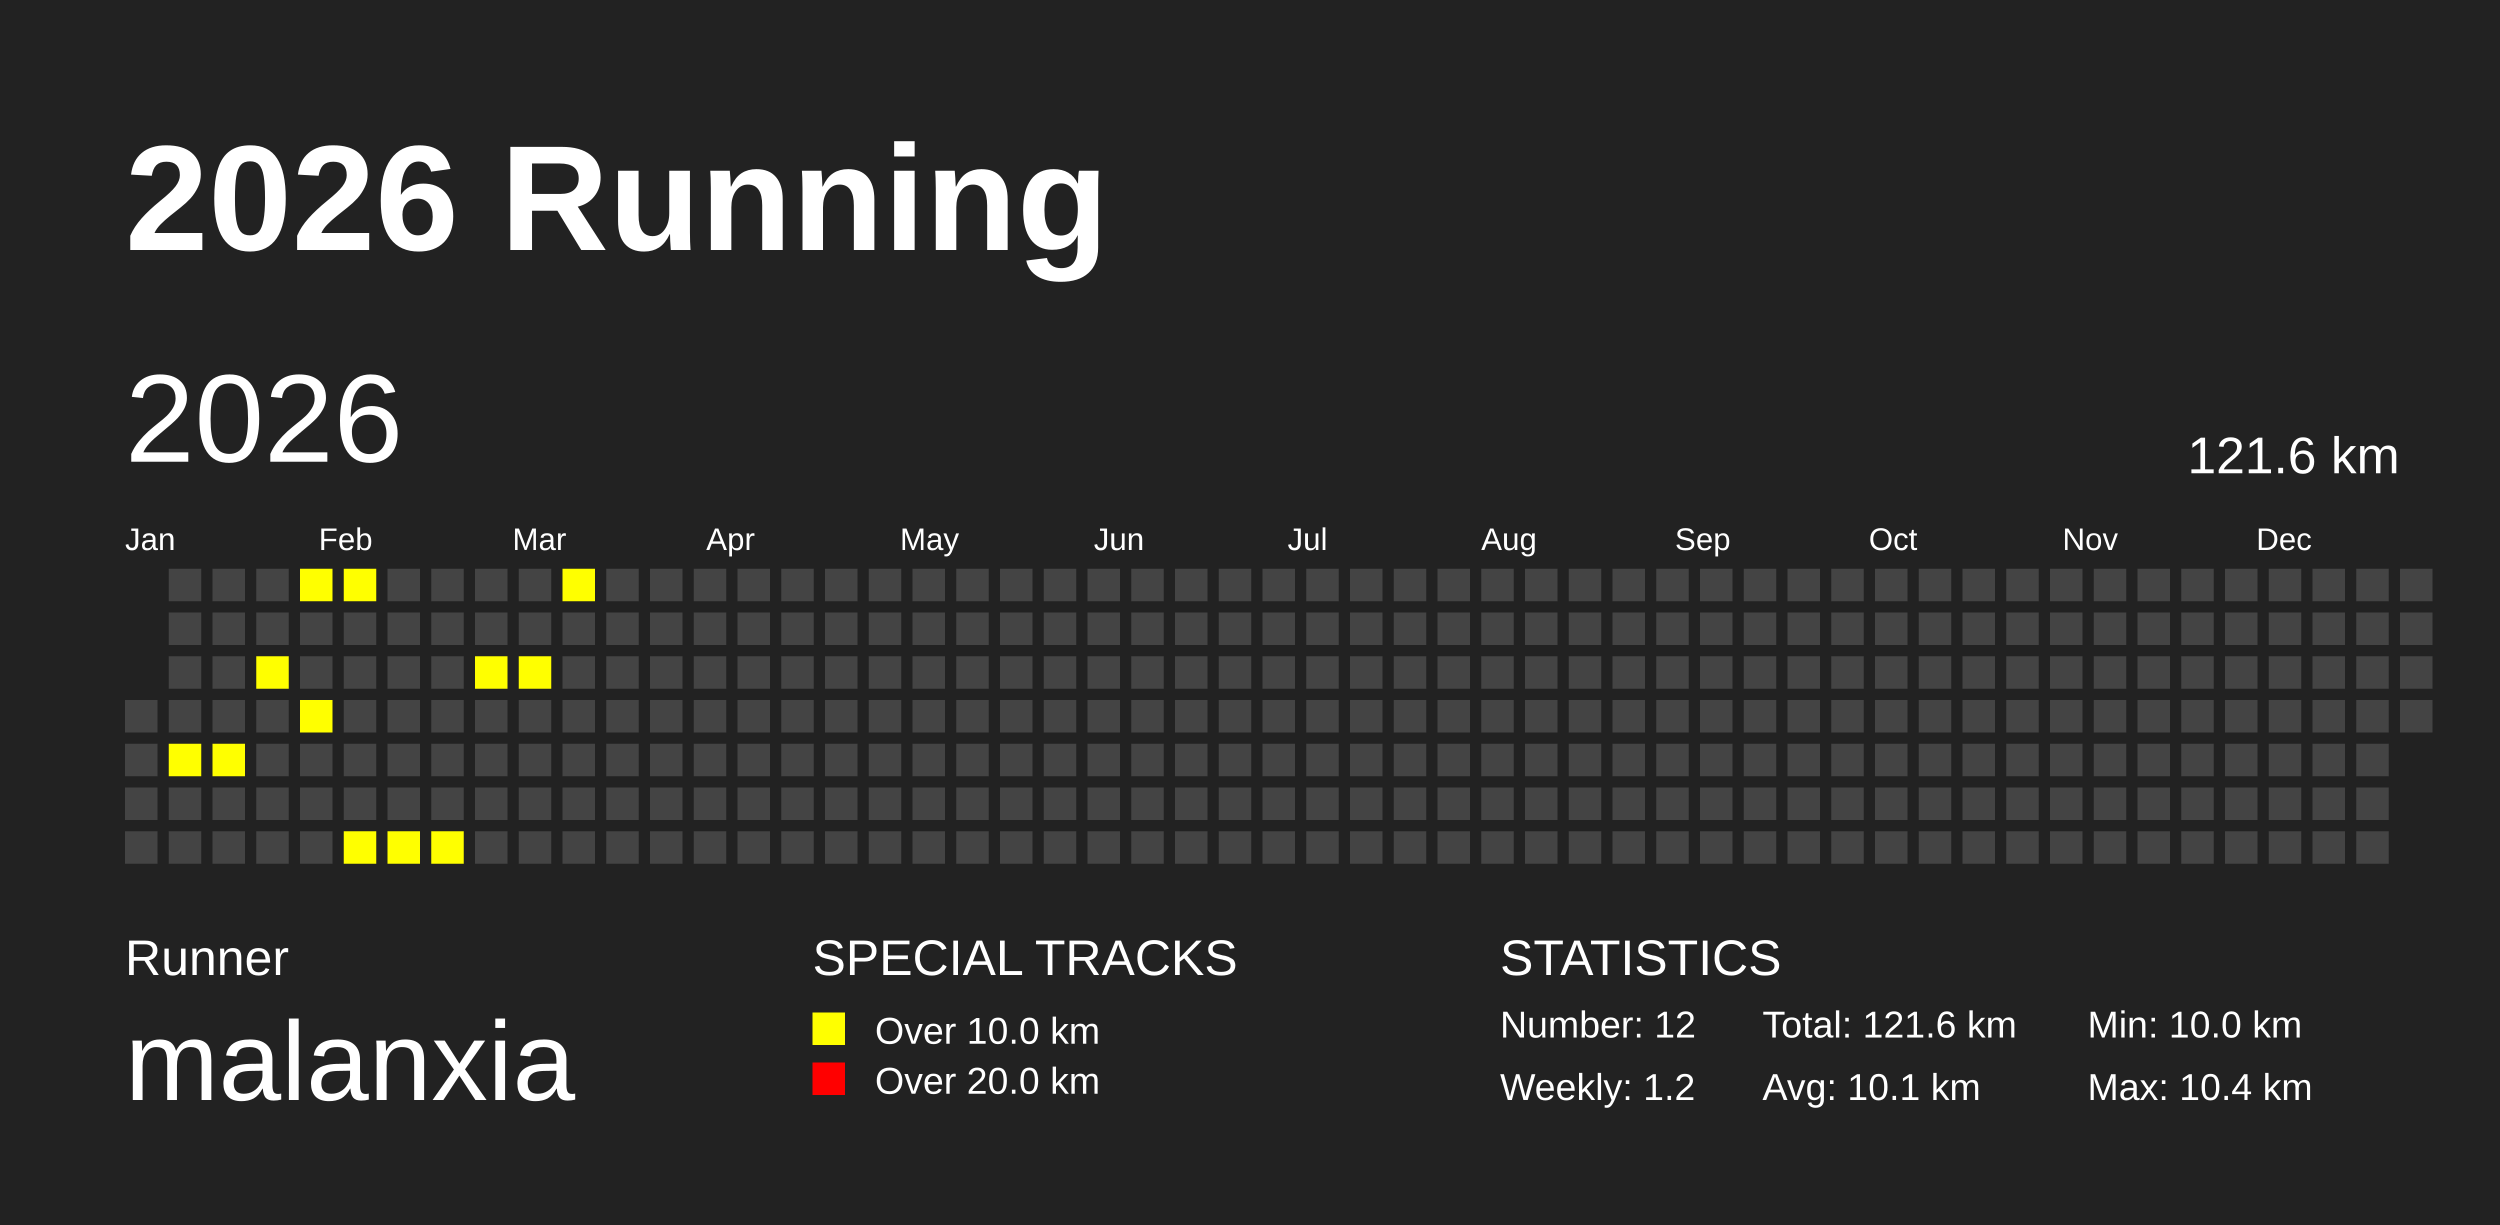
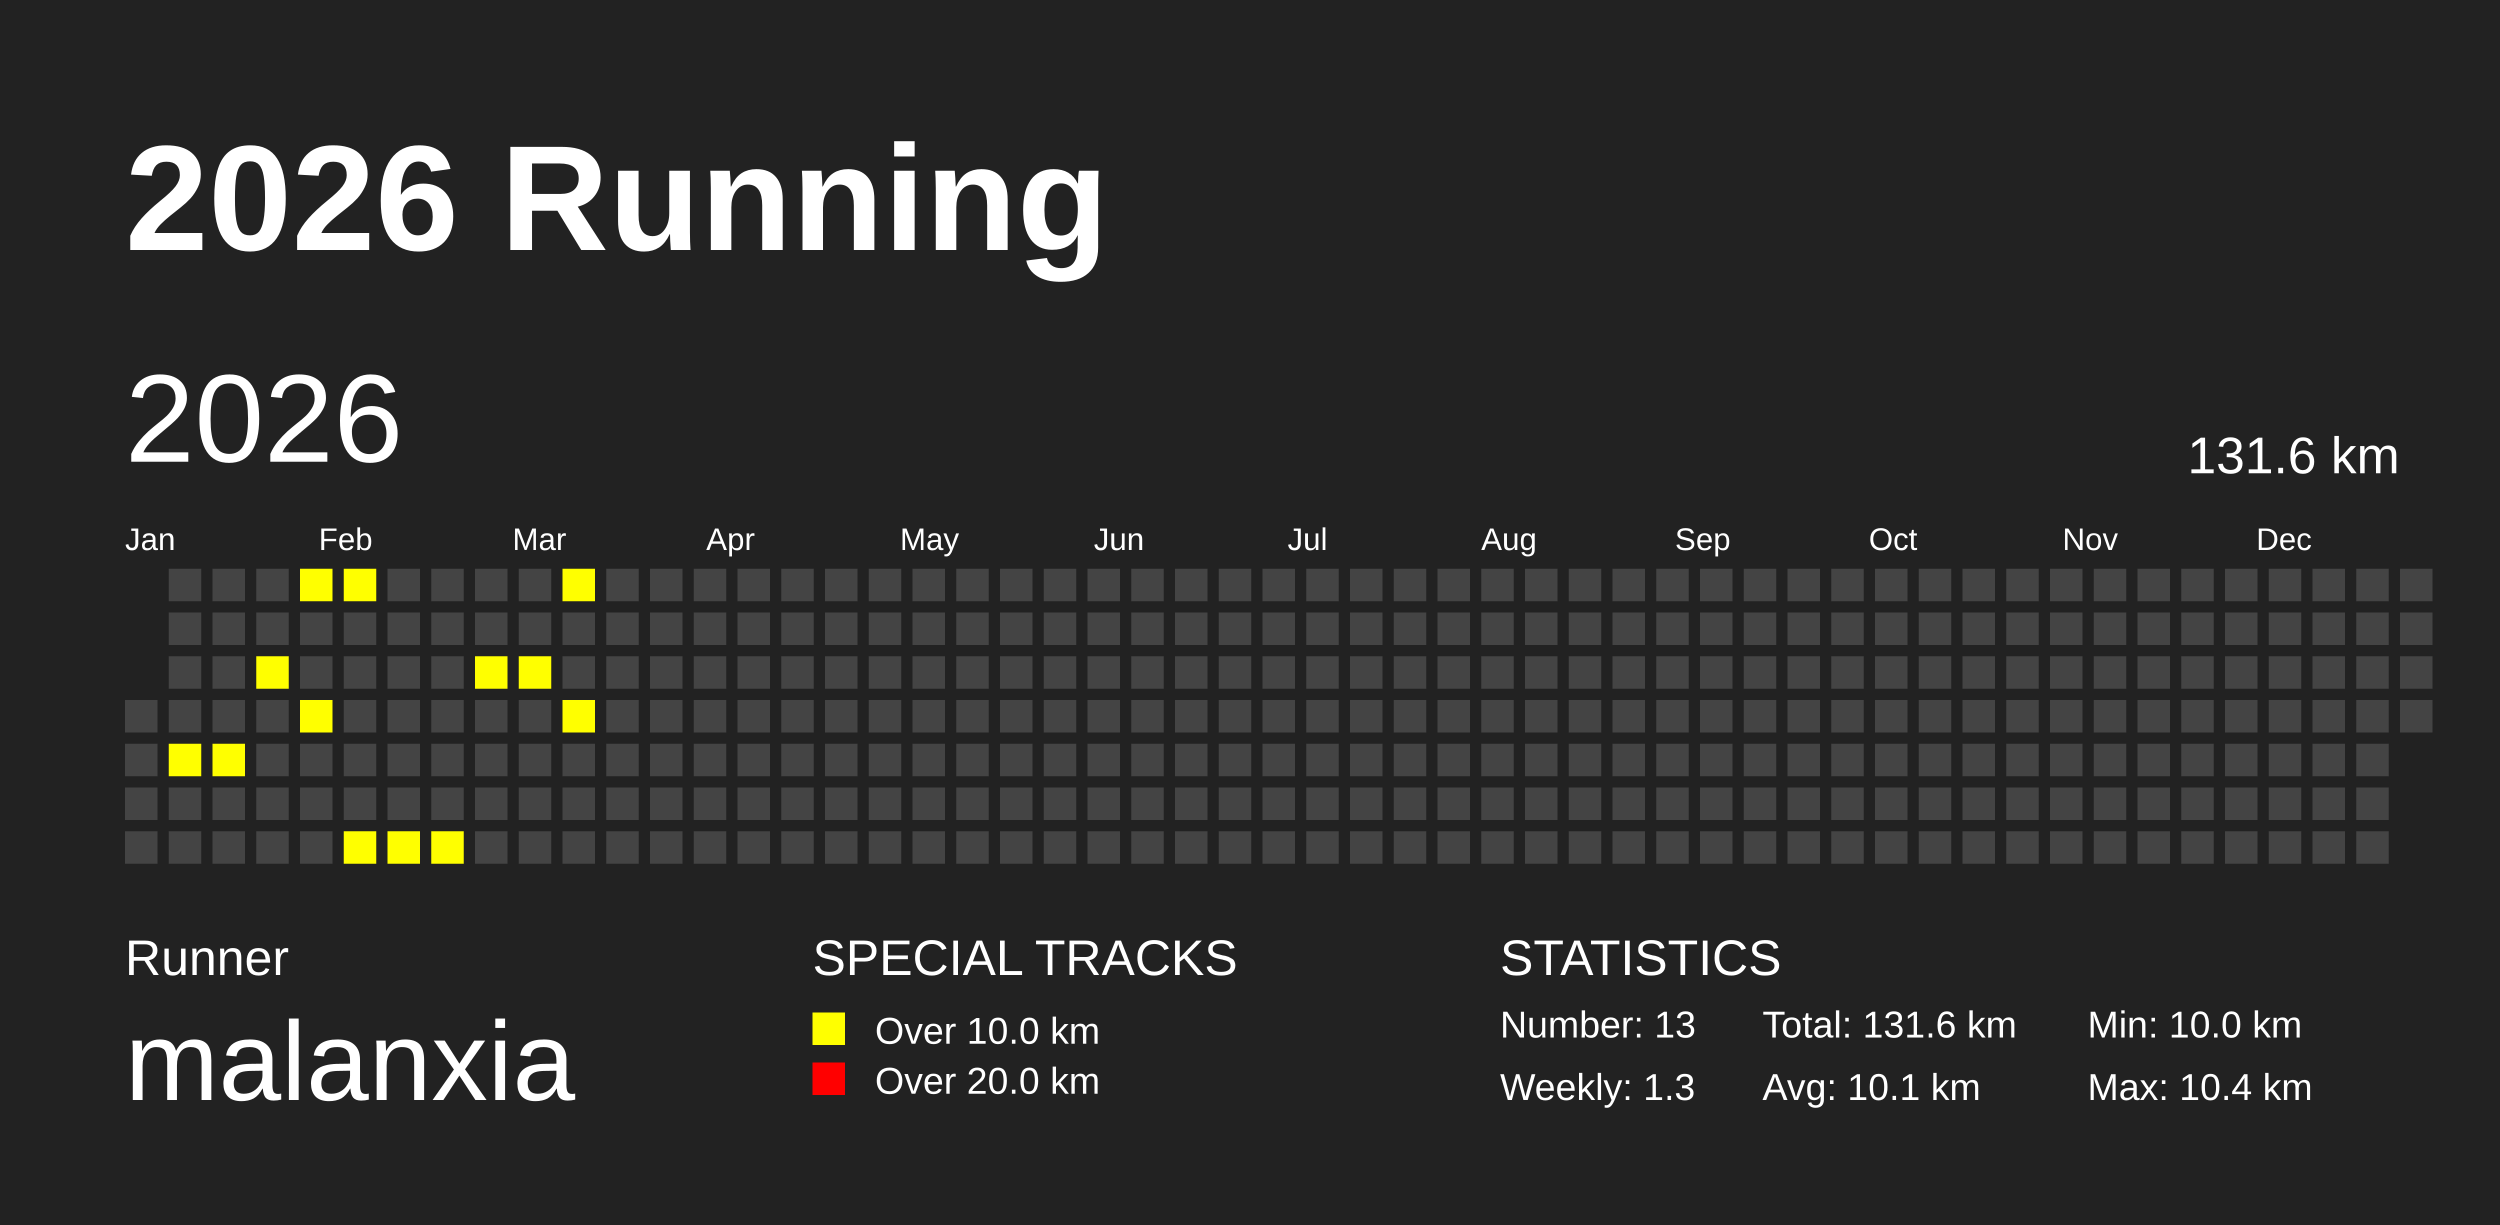
<svg xmlns="http://www.w3.org/2000/svg" baseProfile="full" height="98mm" version="1.1" viewBox="0,0,200,98" width="200mm">
  <defs />
  <rect fill="#222222" height="98" width="200" x="0" y="0" />
  <text fill="#FFFFFF" style="font-size:12px; font-family:Arial; font-weight:bold;" x="10" y="20">2026 Running</text>
  <text fill="#FFFFFF" style="font-size:4px; font-family:Arial" x="10" y="78">Runner</text>
  <text fill="#FFFFFF" style="font-size:9px; font-family:Arial" x="10" y="88">malanxia</text>
  <text fill="#FFFFFF" style="font-size:4px; font-family:Arial" x="65" y="78">SPECIAL TRACKS</text>
  <rect fill="yellow" height="2.6" width="2.6" x="65" y="81" />
  <text fill="#FFFFFF" style="font-size:3px; font-family:Arial" x="70" y="83.5">Over 10.0 km</text>
  <rect fill="red" height="2.6" width="2.6" x="65" y="85" />
  <text fill="#FFFFFF" style="font-size:3px; font-family:Arial" x="70" y="87.5">Over 20.0 km</text>
  <text fill="#FFFFFF" style="font-size:4px; font-family:Arial" x="120" y="78">STATISTICS</text>
-   <text fill="#FFFFFF" style="font-size:3px; font-family:Arial" x="120" y="83">Number: 12</text>
-   <text fill="#FFFFFF" style="font-size:3px; font-family:Arial" x="120" y="88">Weekly: 1.2</text>
-   <text fill="#FFFFFF" style="font-size:3px; font-family:Arial" x="141" y="83">Total: 121.6 km</text>
+   <text fill="#FFFFFF" style="font-size:3px; font-family:Arial" x="120" y="83">Number: 13</text>
+   <text fill="#FFFFFF" style="font-size:3px; font-family:Arial" x="120" y="88">Weekly: 1.3</text>
+   <text fill="#FFFFFF" style="font-size:3px; font-family:Arial" x="141" y="83">Total: 131.6 km</text>
  <text fill="#FFFFFF" style="font-size:3px; font-family:Arial" x="141" y="88">Avg: 10.1 km</text>
  <text fill="#FFFFFF" style="font-size:3px; font-family:Arial" x="167" y="83">Min: 10.0 km</text>
  <text fill="#FFFFFF" style="font-size:3px; font-family:Arial" x="167" y="88">Max: 10.4 km</text>
  <text dominant-baseline="hanging" fill="#FFFFFF" style="font-size:10.0px; font-family:Arial;" x="10" y="30">2026</text>
-   <text dominant-baseline="hanging" fill="#FFFFFF" style="font-size:4.125px; font-family:Arial;" x="175" y="35">121.6 km</text>
+   <text dominant-baseline="hanging" fill="#FFFFFF" style="font-size:4.125px; font-family:Arial;" x="175" y="35">131.6 km</text>
  <text fill="#FFFFFF" style="font-size:2.5px; font-family:Arial" x="10.0" y="44">Jan</text>
  <text fill="#FFFFFF" style="font-size:2.5px; font-family:Arial" x="25.5" y="44">Feb</text>
  <text fill="#FFFFFF" style="font-size:2.5px; font-family:Arial" x="41.0" y="44">Mar</text>
  <text fill="#FFFFFF" style="font-size:2.5px; font-family:Arial" x="56.5" y="44">Apr</text>
  <text fill="#FFFFFF" style="font-size:2.5px; font-family:Arial" x="72.0" y="44">May</text>
  <text fill="#FFFFFF" style="font-size:2.5px; font-family:Arial" x="87.5" y="44">Jun</text>
  <text fill="#FFFFFF" style="font-size:2.5px; font-family:Arial" x="103.0" y="44">Jul</text>
  <text fill="#FFFFFF" style="font-size:2.5px; font-family:Arial" x="118.5" y="44">Aug</text>
  <text fill="#FFFFFF" style="font-size:2.5px; font-family:Arial" x="134.0" y="44">Sep</text>
  <text fill="#FFFFFF" style="font-size:2.5px; font-family:Arial" x="149.5" y="44">Oct</text>
  <text fill="#FFFFFF" style="font-size:2.5px; font-family:Arial" x="165.0" y="44">Nov</text>
  <text fill="#FFFFFF" style="font-size:2.5px; font-family:Arial" x="180.5" y="44">Dec</text>
  <rect fill="#444444" height="2.6" width="2.6" x="10.0" y="56.0" />
  <rect fill="#444444" height="2.6" width="2.6" x="10.0" y="59.5" />
  <rect fill="#444444" height="2.6" width="2.6" x="10.0" y="63.0" />
  <rect fill="#444444" height="2.6" width="2.6" x="10.0" y="66.5" />
  <rect fill="#444444" height="2.6" width="2.6" x="13.5" y="45.5" />
  <rect fill="#444444" height="2.6" width="2.6" x="13.5" y="49.0" />
  <rect fill="#444444" height="2.6" width="2.6" x="13.5" y="52.5" />
  <rect fill="#444444" height="2.6" width="2.6" x="13.5" y="56.0" />
  <rect fill="yellow" height="2.6" width="2.6" x="13.5" y="59.5" />
  <rect fill="#444444" height="2.6" width="2.6" x="13.5" y="63.0" />
  <rect fill="#444444" height="2.6" width="2.6" x="13.5" y="66.5" />
  <rect fill="#444444" height="2.6" width="2.6" x="17.0" y="45.5" />
  <rect fill="#444444" height="2.6" width="2.6" x="17.0" y="49.0" />
  <rect fill="#444444" height="2.6" width="2.6" x="17.0" y="52.5" />
  <rect fill="#444444" height="2.6" width="2.6" x="17.0" y="56.0" />
  <rect fill="yellow" height="2.6" width="2.6" x="17.0" y="59.5" />
  <rect fill="#444444" height="2.6" width="2.6" x="17.0" y="63.0" />
  <rect fill="#444444" height="2.6" width="2.6" x="17.0" y="66.5" />
  <rect fill="#444444" height="2.6" width="2.6" x="20.5" y="45.5" />
  <rect fill="#444444" height="2.6" width="2.6" x="20.5" y="49.0" />
  <rect fill="yellow" height="2.6" width="2.6" x="20.5" y="52.5" />
  <rect fill="#444444" height="2.6" width="2.6" x="20.5" y="56.0" />
  <rect fill="#444444" height="2.6" width="2.6" x="20.5" y="59.5" />
  <rect fill="#444444" height="2.6" width="2.6" x="20.5" y="63.0" />
  <rect fill="#444444" height="2.6" width="2.6" x="20.5" y="66.5" />
  <rect fill="yellow" height="2.6" width="2.6" x="24.0" y="45.5" />
  <rect fill="#444444" height="2.6" width="2.6" x="24.0" y="49.0" />
  <rect fill="#444444" height="2.6" width="2.6" x="24.0" y="52.5" />
  <rect fill="yellow" height="2.6" width="2.6" x="24.0" y="56.0" />
  <rect fill="#444444" height="2.6" width="2.6" x="24.0" y="59.5" />
  <rect fill="#444444" height="2.6" width="2.6" x="24.0" y="63.0" />
  <rect fill="#444444" height="2.6" width="2.6" x="24.0" y="66.5" />
  <rect fill="yellow" height="2.6" width="2.6" x="27.5" y="45.5" />
  <rect fill="#444444" height="2.6" width="2.6" x="27.5" y="49.0" />
  <rect fill="#444444" height="2.6" width="2.6" x="27.5" y="52.5" />
  <rect fill="#444444" height="2.6" width="2.6" x="27.5" y="56.0" />
  <rect fill="#444444" height="2.6" width="2.6" x="27.5" y="59.5" />
  <rect fill="#444444" height="2.6" width="2.6" x="27.5" y="63.0" />
  <rect fill="yellow" height="2.6" width="2.6" x="27.5" y="66.5" />
  <rect fill="#444444" height="2.6" width="2.6" x="31.0" y="45.5" />
  <rect fill="#444444" height="2.6" width="2.6" x="31.0" y="49.0" />
  <rect fill="#444444" height="2.6" width="2.6" x="31.0" y="52.5" />
  <rect fill="#444444" height="2.6" width="2.6" x="31.0" y="56.0" />
  <rect fill="#444444" height="2.6" width="2.6" x="31.0" y="59.5" />
  <rect fill="#444444" height="2.6" width="2.6" x="31.0" y="63.0" />
  <rect fill="yellow" height="2.6" width="2.6" x="31.0" y="66.5" />
  <rect fill="#444444" height="2.6" width="2.6" x="34.5" y="45.5" />
  <rect fill="#444444" height="2.6" width="2.6" x="34.5" y="49.0" />
  <rect fill="#444444" height="2.6" width="2.6" x="34.5" y="52.5" />
  <rect fill="#444444" height="2.6" width="2.6" x="34.5" y="56.0" />
  <rect fill="#444444" height="2.6" width="2.6" x="34.5" y="59.5" />
  <rect fill="#444444" height="2.6" width="2.6" x="34.5" y="63.0" />
  <rect fill="yellow" height="2.6" width="2.6" x="34.5" y="66.5" />
  <rect fill="#444444" height="2.6" width="2.6" x="38.0" y="45.5" />
  <rect fill="#444444" height="2.6" width="2.6" x="38.0" y="49.0" />
  <rect fill="yellow" height="2.6" width="2.6" x="38.0" y="52.5" />
  <rect fill="#444444" height="2.6" width="2.6" x="38.0" y="56.0" />
  <rect fill="#444444" height="2.6" width="2.6" x="38.0" y="59.5" />
  <rect fill="#444444" height="2.6" width="2.6" x="38.0" y="63.0" />
  <rect fill="#444444" height="2.6" width="2.6" x="38.0" y="66.5" />
  <rect fill="#444444" height="2.6" width="2.6" x="41.5" y="45.5" />
  <rect fill="#444444" height="2.6" width="2.6" x="41.5" y="49.0" />
  <rect fill="yellow" height="2.6" width="2.6" x="41.5" y="52.5" />
  <rect fill="#444444" height="2.6" width="2.6" x="41.5" y="56.0" />
  <rect fill="#444444" height="2.6" width="2.6" x="41.5" y="59.5" />
  <rect fill="#444444" height="2.6" width="2.6" x="41.5" y="63.0" />
  <rect fill="#444444" height="2.6" width="2.6" x="41.5" y="66.5" />
  <rect fill="yellow" height="2.6" width="2.6" x="45.0" y="45.5" />
  <rect fill="#444444" height="2.6" width="2.6" x="45.0" y="49.0" />
  <rect fill="#444444" height="2.6" width="2.6" x="45.0" y="52.5" />
-   <rect fill="#444444" height="2.6" width="2.6" x="45.0" y="56.0" />
+   <rect fill="yellow" height="2.6" width="2.6" x="45.0" y="56.0" />
  <rect fill="#444444" height="2.6" width="2.6" x="45.0" y="59.5" />
  <rect fill="#444444" height="2.6" width="2.6" x="45.0" y="63.0" />
  <rect fill="#444444" height="2.6" width="2.6" x="45.0" y="66.5" />
  <rect fill="#444444" height="2.6" width="2.6" x="48.5" y="45.5" />
  <rect fill="#444444" height="2.6" width="2.6" x="48.5" y="49.0" />
  <rect fill="#444444" height="2.6" width="2.6" x="48.5" y="52.5" />
  <rect fill="#444444" height="2.6" width="2.6" x="48.5" y="56.0" />
  <rect fill="#444444" height="2.6" width="2.6" x="48.5" y="59.5" />
  <rect fill="#444444" height="2.6" width="2.6" x="48.5" y="63.0" />
  <rect fill="#444444" height="2.6" width="2.6" x="48.5" y="66.5" />
  <rect fill="#444444" height="2.6" width="2.6" x="52.0" y="45.5" />
  <rect fill="#444444" height="2.6" width="2.6" x="52.0" y="49.0" />
  <rect fill="#444444" height="2.6" width="2.6" x="52.0" y="52.5" />
  <rect fill="#444444" height="2.6" width="2.6" x="52.0" y="56.0" />
  <rect fill="#444444" height="2.6" width="2.6" x="52.0" y="59.5" />
  <rect fill="#444444" height="2.6" width="2.6" x="52.0" y="63.0" />
  <rect fill="#444444" height="2.6" width="2.6" x="52.0" y="66.5" />
  <rect fill="#444444" height="2.6" width="2.6" x="55.5" y="45.5" />
  <rect fill="#444444" height="2.6" width="2.6" x="55.5" y="49.0" />
  <rect fill="#444444" height="2.6" width="2.6" x="55.5" y="52.5" />
  <rect fill="#444444" height="2.6" width="2.6" x="55.5" y="56.0" />
  <rect fill="#444444" height="2.6" width="2.6" x="55.5" y="59.5" />
  <rect fill="#444444" height="2.6" width="2.6" x="55.5" y="63.0" />
  <rect fill="#444444" height="2.6" width="2.6" x="55.5" y="66.5" />
  <rect fill="#444444" height="2.6" width="2.6" x="59.0" y="45.5" />
  <rect fill="#444444" height="2.6" width="2.6" x="59.0" y="49.0" />
  <rect fill="#444444" height="2.6" width="2.6" x="59.0" y="52.5" />
  <rect fill="#444444" height="2.6" width="2.6" x="59.0" y="56.0" />
  <rect fill="#444444" height="2.6" width="2.6" x="59.0" y="59.5" />
  <rect fill="#444444" height="2.6" width="2.6" x="59.0" y="63.0" />
  <rect fill="#444444" height="2.6" width="2.6" x="59.0" y="66.5" />
  <rect fill="#444444" height="2.6" width="2.6" x="62.5" y="45.5" />
  <rect fill="#444444" height="2.6" width="2.6" x="62.5" y="49.0" />
  <rect fill="#444444" height="2.6" width="2.6" x="62.5" y="52.5" />
  <rect fill="#444444" height="2.6" width="2.6" x="62.5" y="56.0" />
  <rect fill="#444444" height="2.6" width="2.6" x="62.5" y="59.5" />
  <rect fill="#444444" height="2.6" width="2.6" x="62.5" y="63.0" />
  <rect fill="#444444" height="2.6" width="2.6" x="62.5" y="66.5" />
  <rect fill="#444444" height="2.6" width="2.6" x="66.0" y="45.5" />
  <rect fill="#444444" height="2.6" width="2.6" x="66.0" y="49.0" />
  <rect fill="#444444" height="2.6" width="2.6" x="66.0" y="52.5" />
  <rect fill="#444444" height="2.6" width="2.6" x="66.0" y="56.0" />
  <rect fill="#444444" height="2.6" width="2.6" x="66.0" y="59.5" />
  <rect fill="#444444" height="2.6" width="2.6" x="66.0" y="63.0" />
  <rect fill="#444444" height="2.6" width="2.6" x="66.0" y="66.5" />
  <rect fill="#444444" height="2.6" width="2.6" x="69.5" y="45.5" />
  <rect fill="#444444" height="2.6" width="2.6" x="69.5" y="49.0" />
  <rect fill="#444444" height="2.6" width="2.6" x="69.5" y="52.5" />
  <rect fill="#444444" height="2.6" width="2.6" x="69.5" y="56.0" />
  <rect fill="#444444" height="2.6" width="2.6" x="69.5" y="59.5" />
  <rect fill="#444444" height="2.6" width="2.6" x="69.5" y="63.0" />
  <rect fill="#444444" height="2.6" width="2.6" x="69.5" y="66.5" />
  <rect fill="#444444" height="2.6" width="2.6" x="73.0" y="45.5" />
  <rect fill="#444444" height="2.6" width="2.6" x="73.0" y="49.0" />
  <rect fill="#444444" height="2.6" width="2.6" x="73.0" y="52.5" />
  <rect fill="#444444" height="2.6" width="2.6" x="73.0" y="56.0" />
  <rect fill="#444444" height="2.6" width="2.6" x="73.0" y="59.5" />
  <rect fill="#444444" height="2.6" width="2.6" x="73.0" y="63.0" />
  <rect fill="#444444" height="2.6" width="2.6" x="73.0" y="66.5" />
  <rect fill="#444444" height="2.6" width="2.6" x="76.5" y="45.5" />
  <rect fill="#444444" height="2.6" width="2.6" x="76.5" y="49.0" />
  <rect fill="#444444" height="2.6" width="2.6" x="76.5" y="52.5" />
  <rect fill="#444444" height="2.6" width="2.6" x="76.5" y="56.0" />
  <rect fill="#444444" height="2.6" width="2.6" x="76.5" y="59.5" />
  <rect fill="#444444" height="2.6" width="2.6" x="76.5" y="63.0" />
  <rect fill="#444444" height="2.6" width="2.6" x="76.5" y="66.5" />
  <rect fill="#444444" height="2.6" width="2.6" x="80.0" y="45.5" />
  <rect fill="#444444" height="2.6" width="2.6" x="80.0" y="49.0" />
  <rect fill="#444444" height="2.6" width="2.6" x="80.0" y="52.5" />
  <rect fill="#444444" height="2.6" width="2.6" x="80.0" y="56.0" />
  <rect fill="#444444" height="2.6" width="2.6" x="80.0" y="59.5" />
  <rect fill="#444444" height="2.6" width="2.6" x="80.0" y="63.0" />
  <rect fill="#444444" height="2.6" width="2.6" x="80.0" y="66.5" />
  <rect fill="#444444" height="2.6" width="2.6" x="83.5" y="45.5" />
  <rect fill="#444444" height="2.6" width="2.6" x="83.5" y="49.0" />
  <rect fill="#444444" height="2.6" width="2.6" x="83.5" y="52.5" />
  <rect fill="#444444" height="2.6" width="2.6" x="83.5" y="56.0" />
  <rect fill="#444444" height="2.6" width="2.6" x="83.5" y="59.5" />
  <rect fill="#444444" height="2.6" width="2.6" x="83.5" y="63.0" />
  <rect fill="#444444" height="2.6" width="2.6" x="83.5" y="66.5" />
  <rect fill="#444444" height="2.6" width="2.6" x="87.0" y="45.5" />
  <rect fill="#444444" height="2.6" width="2.6" x="87.0" y="49.0" />
  <rect fill="#444444" height="2.6" width="2.6" x="87.0" y="52.5" />
  <rect fill="#444444" height="2.6" width="2.6" x="87.0" y="56.0" />
  <rect fill="#444444" height="2.6" width="2.6" x="87.0" y="59.5" />
  <rect fill="#444444" height="2.6" width="2.6" x="87.0" y="63.0" />
  <rect fill="#444444" height="2.6" width="2.6" x="87.0" y="66.5" />
  <rect fill="#444444" height="2.6" width="2.6" x="90.5" y="45.5" />
  <rect fill="#444444" height="2.6" width="2.6" x="90.5" y="49.0" />
  <rect fill="#444444" height="2.6" width="2.6" x="90.5" y="52.5" />
  <rect fill="#444444" height="2.6" width="2.6" x="90.5" y="56.0" />
  <rect fill="#444444" height="2.6" width="2.6" x="90.5" y="59.5" />
  <rect fill="#444444" height="2.6" width="2.6" x="90.5" y="63.0" />
  <rect fill="#444444" height="2.6" width="2.6" x="90.5" y="66.5" />
  <rect fill="#444444" height="2.6" width="2.6" x="94.0" y="45.5" />
  <rect fill="#444444" height="2.6" width="2.6" x="94.0" y="49.0" />
  <rect fill="#444444" height="2.6" width="2.6" x="94.0" y="52.5" />
  <rect fill="#444444" height="2.6" width="2.6" x="94.0" y="56.0" />
  <rect fill="#444444" height="2.6" width="2.6" x="94.0" y="59.5" />
  <rect fill="#444444" height="2.6" width="2.6" x="94.0" y="63.0" />
  <rect fill="#444444" height="2.6" width="2.6" x="94.0" y="66.5" />
  <rect fill="#444444" height="2.6" width="2.6" x="97.5" y="45.5" />
  <rect fill="#444444" height="2.6" width="2.6" x="97.5" y="49.0" />
  <rect fill="#444444" height="2.6" width="2.6" x="97.5" y="52.5" />
  <rect fill="#444444" height="2.6" width="2.6" x="97.5" y="56.0" />
  <rect fill="#444444" height="2.6" width="2.6" x="97.5" y="59.5" />
  <rect fill="#444444" height="2.6" width="2.6" x="97.5" y="63.0" />
  <rect fill="#444444" height="2.6" width="2.6" x="97.5" y="66.5" />
  <rect fill="#444444" height="2.6" width="2.6" x="101.0" y="45.5" />
  <rect fill="#444444" height="2.6" width="2.6" x="101.0" y="49.0" />
  <rect fill="#444444" height="2.6" width="2.6" x="101.0" y="52.5" />
  <rect fill="#444444" height="2.6" width="2.6" x="101.0" y="56.0" />
  <rect fill="#444444" height="2.6" width="2.6" x="101.0" y="59.5" />
  <rect fill="#444444" height="2.6" width="2.6" x="101.0" y="63.0" />
  <rect fill="#444444" height="2.6" width="2.6" x="101.0" y="66.5" />
  <rect fill="#444444" height="2.6" width="2.6" x="104.5" y="45.5" />
  <rect fill="#444444" height="2.6" width="2.6" x="104.5" y="49.0" />
  <rect fill="#444444" height="2.6" width="2.6" x="104.5" y="52.5" />
  <rect fill="#444444" height="2.6" width="2.6" x="104.5" y="56.0" />
  <rect fill="#444444" height="2.6" width="2.6" x="104.5" y="59.5" />
  <rect fill="#444444" height="2.6" width="2.6" x="104.5" y="63.0" />
  <rect fill="#444444" height="2.6" width="2.6" x="104.5" y="66.5" />
  <rect fill="#444444" height="2.6" width="2.6" x="108.0" y="45.5" />
  <rect fill="#444444" height="2.6" width="2.6" x="108.0" y="49.0" />
  <rect fill="#444444" height="2.6" width="2.6" x="108.0" y="52.5" />
  <rect fill="#444444" height="2.6" width="2.6" x="108.0" y="56.0" />
  <rect fill="#444444" height="2.6" width="2.6" x="108.0" y="59.5" />
  <rect fill="#444444" height="2.6" width="2.6" x="108.0" y="63.0" />
  <rect fill="#444444" height="2.6" width="2.6" x="108.0" y="66.5" />
  <rect fill="#444444" height="2.6" width="2.6" x="111.5" y="45.5" />
  <rect fill="#444444" height="2.6" width="2.6" x="111.5" y="49.0" />
  <rect fill="#444444" height="2.6" width="2.6" x="111.5" y="52.5" />
  <rect fill="#444444" height="2.6" width="2.6" x="111.5" y="56.0" />
  <rect fill="#444444" height="2.6" width="2.6" x="111.5" y="59.5" />
  <rect fill="#444444" height="2.6" width="2.6" x="111.5" y="63.0" />
  <rect fill="#444444" height="2.6" width="2.6" x="111.5" y="66.5" />
  <rect fill="#444444" height="2.6" width="2.6" x="115.0" y="45.5" />
  <rect fill="#444444" height="2.6" width="2.6" x="115.0" y="49.0" />
  <rect fill="#444444" height="2.6" width="2.6" x="115.0" y="52.5" />
  <rect fill="#444444" height="2.6" width="2.6" x="115.0" y="56.0" />
  <rect fill="#444444" height="2.6" width="2.6" x="115.0" y="59.5" />
  <rect fill="#444444" height="2.6" width="2.6" x="115.0" y="63.0" />
  <rect fill="#444444" height="2.6" width="2.6" x="115.0" y="66.5" />
  <rect fill="#444444" height="2.6" width="2.6" x="118.5" y="45.5" />
  <rect fill="#444444" height="2.6" width="2.6" x="118.5" y="49.0" />
  <rect fill="#444444" height="2.6" width="2.6" x="118.5" y="52.5" />
  <rect fill="#444444" height="2.6" width="2.6" x="118.5" y="56.0" />
  <rect fill="#444444" height="2.6" width="2.6" x="118.5" y="59.5" />
  <rect fill="#444444" height="2.6" width="2.6" x="118.5" y="63.0" />
  <rect fill="#444444" height="2.6" width="2.6" x="118.5" y="66.5" />
  <rect fill="#444444" height="2.6" width="2.6" x="122.0" y="45.5" />
  <rect fill="#444444" height="2.6" width="2.6" x="122.0" y="49.0" />
  <rect fill="#444444" height="2.6" width="2.6" x="122.0" y="52.5" />
  <rect fill="#444444" height="2.6" width="2.6" x="122.0" y="56.0" />
  <rect fill="#444444" height="2.6" width="2.6" x="122.0" y="59.5" />
  <rect fill="#444444" height="2.6" width="2.6" x="122.0" y="63.0" />
  <rect fill="#444444" height="2.6" width="2.6" x="122.0" y="66.5" />
  <rect fill="#444444" height="2.6" width="2.6" x="125.5" y="45.5" />
  <rect fill="#444444" height="2.6" width="2.6" x="125.5" y="49.0" />
  <rect fill="#444444" height="2.6" width="2.6" x="125.5" y="52.5" />
  <rect fill="#444444" height="2.6" width="2.6" x="125.5" y="56.0" />
  <rect fill="#444444" height="2.6" width="2.6" x="125.5" y="59.5" />
  <rect fill="#444444" height="2.6" width="2.6" x="125.5" y="63.0" />
  <rect fill="#444444" height="2.6" width="2.6" x="125.5" y="66.5" />
  <rect fill="#444444" height="2.6" width="2.6" x="129.0" y="45.5" />
  <rect fill="#444444" height="2.6" width="2.6" x="129.0" y="49.0" />
  <rect fill="#444444" height="2.6" width="2.6" x="129.0" y="52.5" />
  <rect fill="#444444" height="2.6" width="2.6" x="129.0" y="56.0" />
  <rect fill="#444444" height="2.6" width="2.6" x="129.0" y="59.5" />
  <rect fill="#444444" height="2.6" width="2.6" x="129.0" y="63.0" />
  <rect fill="#444444" height="2.6" width="2.6" x="129.0" y="66.5" />
  <rect fill="#444444" height="2.6" width="2.6" x="132.5" y="45.5" />
  <rect fill="#444444" height="2.6" width="2.6" x="132.5" y="49.0" />
  <rect fill="#444444" height="2.6" width="2.6" x="132.5" y="52.5" />
  <rect fill="#444444" height="2.6" width="2.6" x="132.5" y="56.0" />
  <rect fill="#444444" height="2.6" width="2.6" x="132.5" y="59.5" />
  <rect fill="#444444" height="2.6" width="2.6" x="132.5" y="63.0" />
  <rect fill="#444444" height="2.6" width="2.6" x="132.5" y="66.5" />
  <rect fill="#444444" height="2.6" width="2.6" x="136.0" y="45.5" />
  <rect fill="#444444" height="2.6" width="2.6" x="136.0" y="49.0" />
  <rect fill="#444444" height="2.6" width="2.6" x="136.0" y="52.5" />
  <rect fill="#444444" height="2.6" width="2.6" x="136.0" y="56.0" />
  <rect fill="#444444" height="2.6" width="2.6" x="136.0" y="59.5" />
  <rect fill="#444444" height="2.6" width="2.6" x="136.0" y="63.0" />
  <rect fill="#444444" height="2.6" width="2.6" x="136.0" y="66.5" />
  <rect fill="#444444" height="2.6" width="2.6" x="139.5" y="45.5" />
  <rect fill="#444444" height="2.6" width="2.6" x="139.5" y="49.0" />
  <rect fill="#444444" height="2.6" width="2.6" x="139.5" y="52.5" />
  <rect fill="#444444" height="2.6" width="2.6" x="139.5" y="56.0" />
  <rect fill="#444444" height="2.6" width="2.6" x="139.5" y="59.5" />
  <rect fill="#444444" height="2.6" width="2.6" x="139.5" y="63.0" />
  <rect fill="#444444" height="2.6" width="2.6" x="139.5" y="66.5" />
  <rect fill="#444444" height="2.6" width="2.6" x="143.0" y="45.5" />
  <rect fill="#444444" height="2.6" width="2.6" x="143.0" y="49.0" />
  <rect fill="#444444" height="2.6" width="2.6" x="143.0" y="52.5" />
  <rect fill="#444444" height="2.6" width="2.6" x="143.0" y="56.0" />
  <rect fill="#444444" height="2.6" width="2.6" x="143.0" y="59.5" />
  <rect fill="#444444" height="2.6" width="2.6" x="143.0" y="63.0" />
  <rect fill="#444444" height="2.6" width="2.6" x="143.0" y="66.5" />
  <rect fill="#444444" height="2.6" width="2.6" x="146.5" y="45.5" />
  <rect fill="#444444" height="2.6" width="2.6" x="146.5" y="49.0" />
  <rect fill="#444444" height="2.6" width="2.6" x="146.5" y="52.5" />
  <rect fill="#444444" height="2.6" width="2.6" x="146.5" y="56.0" />
  <rect fill="#444444" height="2.6" width="2.6" x="146.5" y="59.5" />
  <rect fill="#444444" height="2.6" width="2.6" x="146.5" y="63.0" />
  <rect fill="#444444" height="2.6" width="2.6" x="146.5" y="66.5" />
  <rect fill="#444444" height="2.6" width="2.6" x="150.0" y="45.5" />
  <rect fill="#444444" height="2.6" width="2.6" x="150.0" y="49.0" />
  <rect fill="#444444" height="2.6" width="2.6" x="150.0" y="52.5" />
  <rect fill="#444444" height="2.6" width="2.6" x="150.0" y="56.0" />
  <rect fill="#444444" height="2.6" width="2.6" x="150.0" y="59.5" />
  <rect fill="#444444" height="2.6" width="2.6" x="150.0" y="63.0" />
  <rect fill="#444444" height="2.6" width="2.6" x="150.0" y="66.5" />
  <rect fill="#444444" height="2.6" width="2.6" x="153.5" y="45.5" />
  <rect fill="#444444" height="2.6" width="2.6" x="153.5" y="49.0" />
  <rect fill="#444444" height="2.6" width="2.6" x="153.5" y="52.5" />
  <rect fill="#444444" height="2.6" width="2.6" x="153.5" y="56.0" />
  <rect fill="#444444" height="2.6" width="2.6" x="153.5" y="59.5" />
  <rect fill="#444444" height="2.6" width="2.6" x="153.5" y="63.0" />
  <rect fill="#444444" height="2.6" width="2.6" x="153.5" y="66.5" />
  <rect fill="#444444" height="2.6" width="2.6" x="157.0" y="45.5" />
  <rect fill="#444444" height="2.6" width="2.6" x="157.0" y="49.0" />
  <rect fill="#444444" height="2.6" width="2.6" x="157.0" y="52.5" />
  <rect fill="#444444" height="2.6" width="2.6" x="157.0" y="56.0" />
  <rect fill="#444444" height="2.6" width="2.6" x="157.0" y="59.5" />
  <rect fill="#444444" height="2.6" width="2.6" x="157.0" y="63.0" />
  <rect fill="#444444" height="2.6" width="2.6" x="157.0" y="66.5" />
  <rect fill="#444444" height="2.6" width="2.6" x="160.5" y="45.5" />
  <rect fill="#444444" height="2.6" width="2.6" x="160.5" y="49.0" />
  <rect fill="#444444" height="2.6" width="2.6" x="160.5" y="52.5" />
  <rect fill="#444444" height="2.6" width="2.6" x="160.5" y="56.0" />
  <rect fill="#444444" height="2.6" width="2.6" x="160.5" y="59.5" />
  <rect fill="#444444" height="2.6" width="2.6" x="160.5" y="63.0" />
  <rect fill="#444444" height="2.6" width="2.6" x="160.5" y="66.5" />
  <rect fill="#444444" height="2.6" width="2.6" x="164.0" y="45.5" />
  <rect fill="#444444" height="2.6" width="2.6" x="164.0" y="49.0" />
  <rect fill="#444444" height="2.6" width="2.6" x="164.0" y="52.5" />
  <rect fill="#444444" height="2.6" width="2.6" x="164.0" y="56.0" />
  <rect fill="#444444" height="2.6" width="2.6" x="164.0" y="59.5" />
  <rect fill="#444444" height="2.6" width="2.6" x="164.0" y="63.0" />
  <rect fill="#444444" height="2.6" width="2.6" x="164.0" y="66.5" />
  <rect fill="#444444" height="2.6" width="2.6" x="167.5" y="45.5" />
  <rect fill="#444444" height="2.6" width="2.6" x="167.5" y="49.0" />
  <rect fill="#444444" height="2.6" width="2.6" x="167.5" y="52.5" />
  <rect fill="#444444" height="2.6" width="2.6" x="167.5" y="56.0" />
  <rect fill="#444444" height="2.6" width="2.6" x="167.5" y="59.5" />
  <rect fill="#444444" height="2.6" width="2.6" x="167.5" y="63.0" />
  <rect fill="#444444" height="2.6" width="2.6" x="167.5" y="66.5" />
  <rect fill="#444444" height="2.6" width="2.6" x="171.0" y="45.5" />
  <rect fill="#444444" height="2.6" width="2.6" x="171.0" y="49.0" />
  <rect fill="#444444" height="2.6" width="2.6" x="171.0" y="52.5" />
  <rect fill="#444444" height="2.6" width="2.6" x="171.0" y="56.0" />
  <rect fill="#444444" height="2.6" width="2.6" x="171.0" y="59.5" />
  <rect fill="#444444" height="2.6" width="2.6" x="171.0" y="63.0" />
  <rect fill="#444444" height="2.6" width="2.6" x="171.0" y="66.5" />
  <rect fill="#444444" height="2.6" width="2.6" x="174.5" y="45.5" />
  <rect fill="#444444" height="2.6" width="2.6" x="174.5" y="49.0" />
  <rect fill="#444444" height="2.6" width="2.6" x="174.5" y="52.5" />
  <rect fill="#444444" height="2.6" width="2.6" x="174.5" y="56.0" />
  <rect fill="#444444" height="2.6" width="2.6" x="174.5" y="59.5" />
  <rect fill="#444444" height="2.6" width="2.6" x="174.5" y="63.0" />
  <rect fill="#444444" height="2.6" width="2.6" x="174.5" y="66.5" />
  <rect fill="#444444" height="2.6" width="2.6" x="178.0" y="45.5" />
  <rect fill="#444444" height="2.6" width="2.6" x="178.0" y="49.0" />
  <rect fill="#444444" height="2.6" width="2.6" x="178.0" y="52.5" />
  <rect fill="#444444" height="2.6" width="2.6" x="178.0" y="56.0" />
  <rect fill="#444444" height="2.6" width="2.6" x="178.0" y="59.5" />
  <rect fill="#444444" height="2.6" width="2.6" x="178.0" y="63.0" />
  <rect fill="#444444" height="2.6" width="2.6" x="178.0" y="66.5" />
  <rect fill="#444444" height="2.6" width="2.6" x="181.5" y="45.5" />
  <rect fill="#444444" height="2.6" width="2.6" x="181.5" y="49.0" />
  <rect fill="#444444" height="2.6" width="2.6" x="181.5" y="52.5" />
  <rect fill="#444444" height="2.6" width="2.6" x="181.5" y="56.0" />
  <rect fill="#444444" height="2.6" width="2.6" x="181.5" y="59.5" />
  <rect fill="#444444" height="2.6" width="2.6" x="181.5" y="63.0" />
  <rect fill="#444444" height="2.6" width="2.6" x="181.5" y="66.5" />
  <rect fill="#444444" height="2.6" width="2.6" x="185.0" y="45.5" />
  <rect fill="#444444" height="2.6" width="2.6" x="185.0" y="49.0" />
  <rect fill="#444444" height="2.6" width="2.6" x="185.0" y="52.5" />
  <rect fill="#444444" height="2.6" width="2.6" x="185.0" y="56.0" />
  <rect fill="#444444" height="2.6" width="2.6" x="185.0" y="59.5" />
  <rect fill="#444444" height="2.6" width="2.6" x="185.0" y="63.0" />
  <rect fill="#444444" height="2.6" width="2.6" x="185.0" y="66.5" />
  <rect fill="#444444" height="2.6" width="2.6" x="188.5" y="45.5" />
  <rect fill="#444444" height="2.6" width="2.6" x="188.5" y="49.0" />
  <rect fill="#444444" height="2.6" width="2.6" x="188.5" y="52.5" />
  <rect fill="#444444" height="2.6" width="2.6" x="188.5" y="56.0" />
  <rect fill="#444444" height="2.6" width="2.6" x="188.5" y="59.5" />
  <rect fill="#444444" height="2.6" width="2.6" x="188.5" y="63.0" />
  <rect fill="#444444" height="2.6" width="2.6" x="188.5" y="66.5" />
  <rect fill="#444444" height="2.6" width="2.6" x="192.0" y="45.5" />
  <rect fill="#444444" height="2.6" width="2.6" x="192.0" y="49.0" />
  <rect fill="#444444" height="2.6" width="2.6" x="192.0" y="52.5" />
  <rect fill="#444444" height="2.6" width="2.6" x="192.0" y="56.0" />
</svg>
